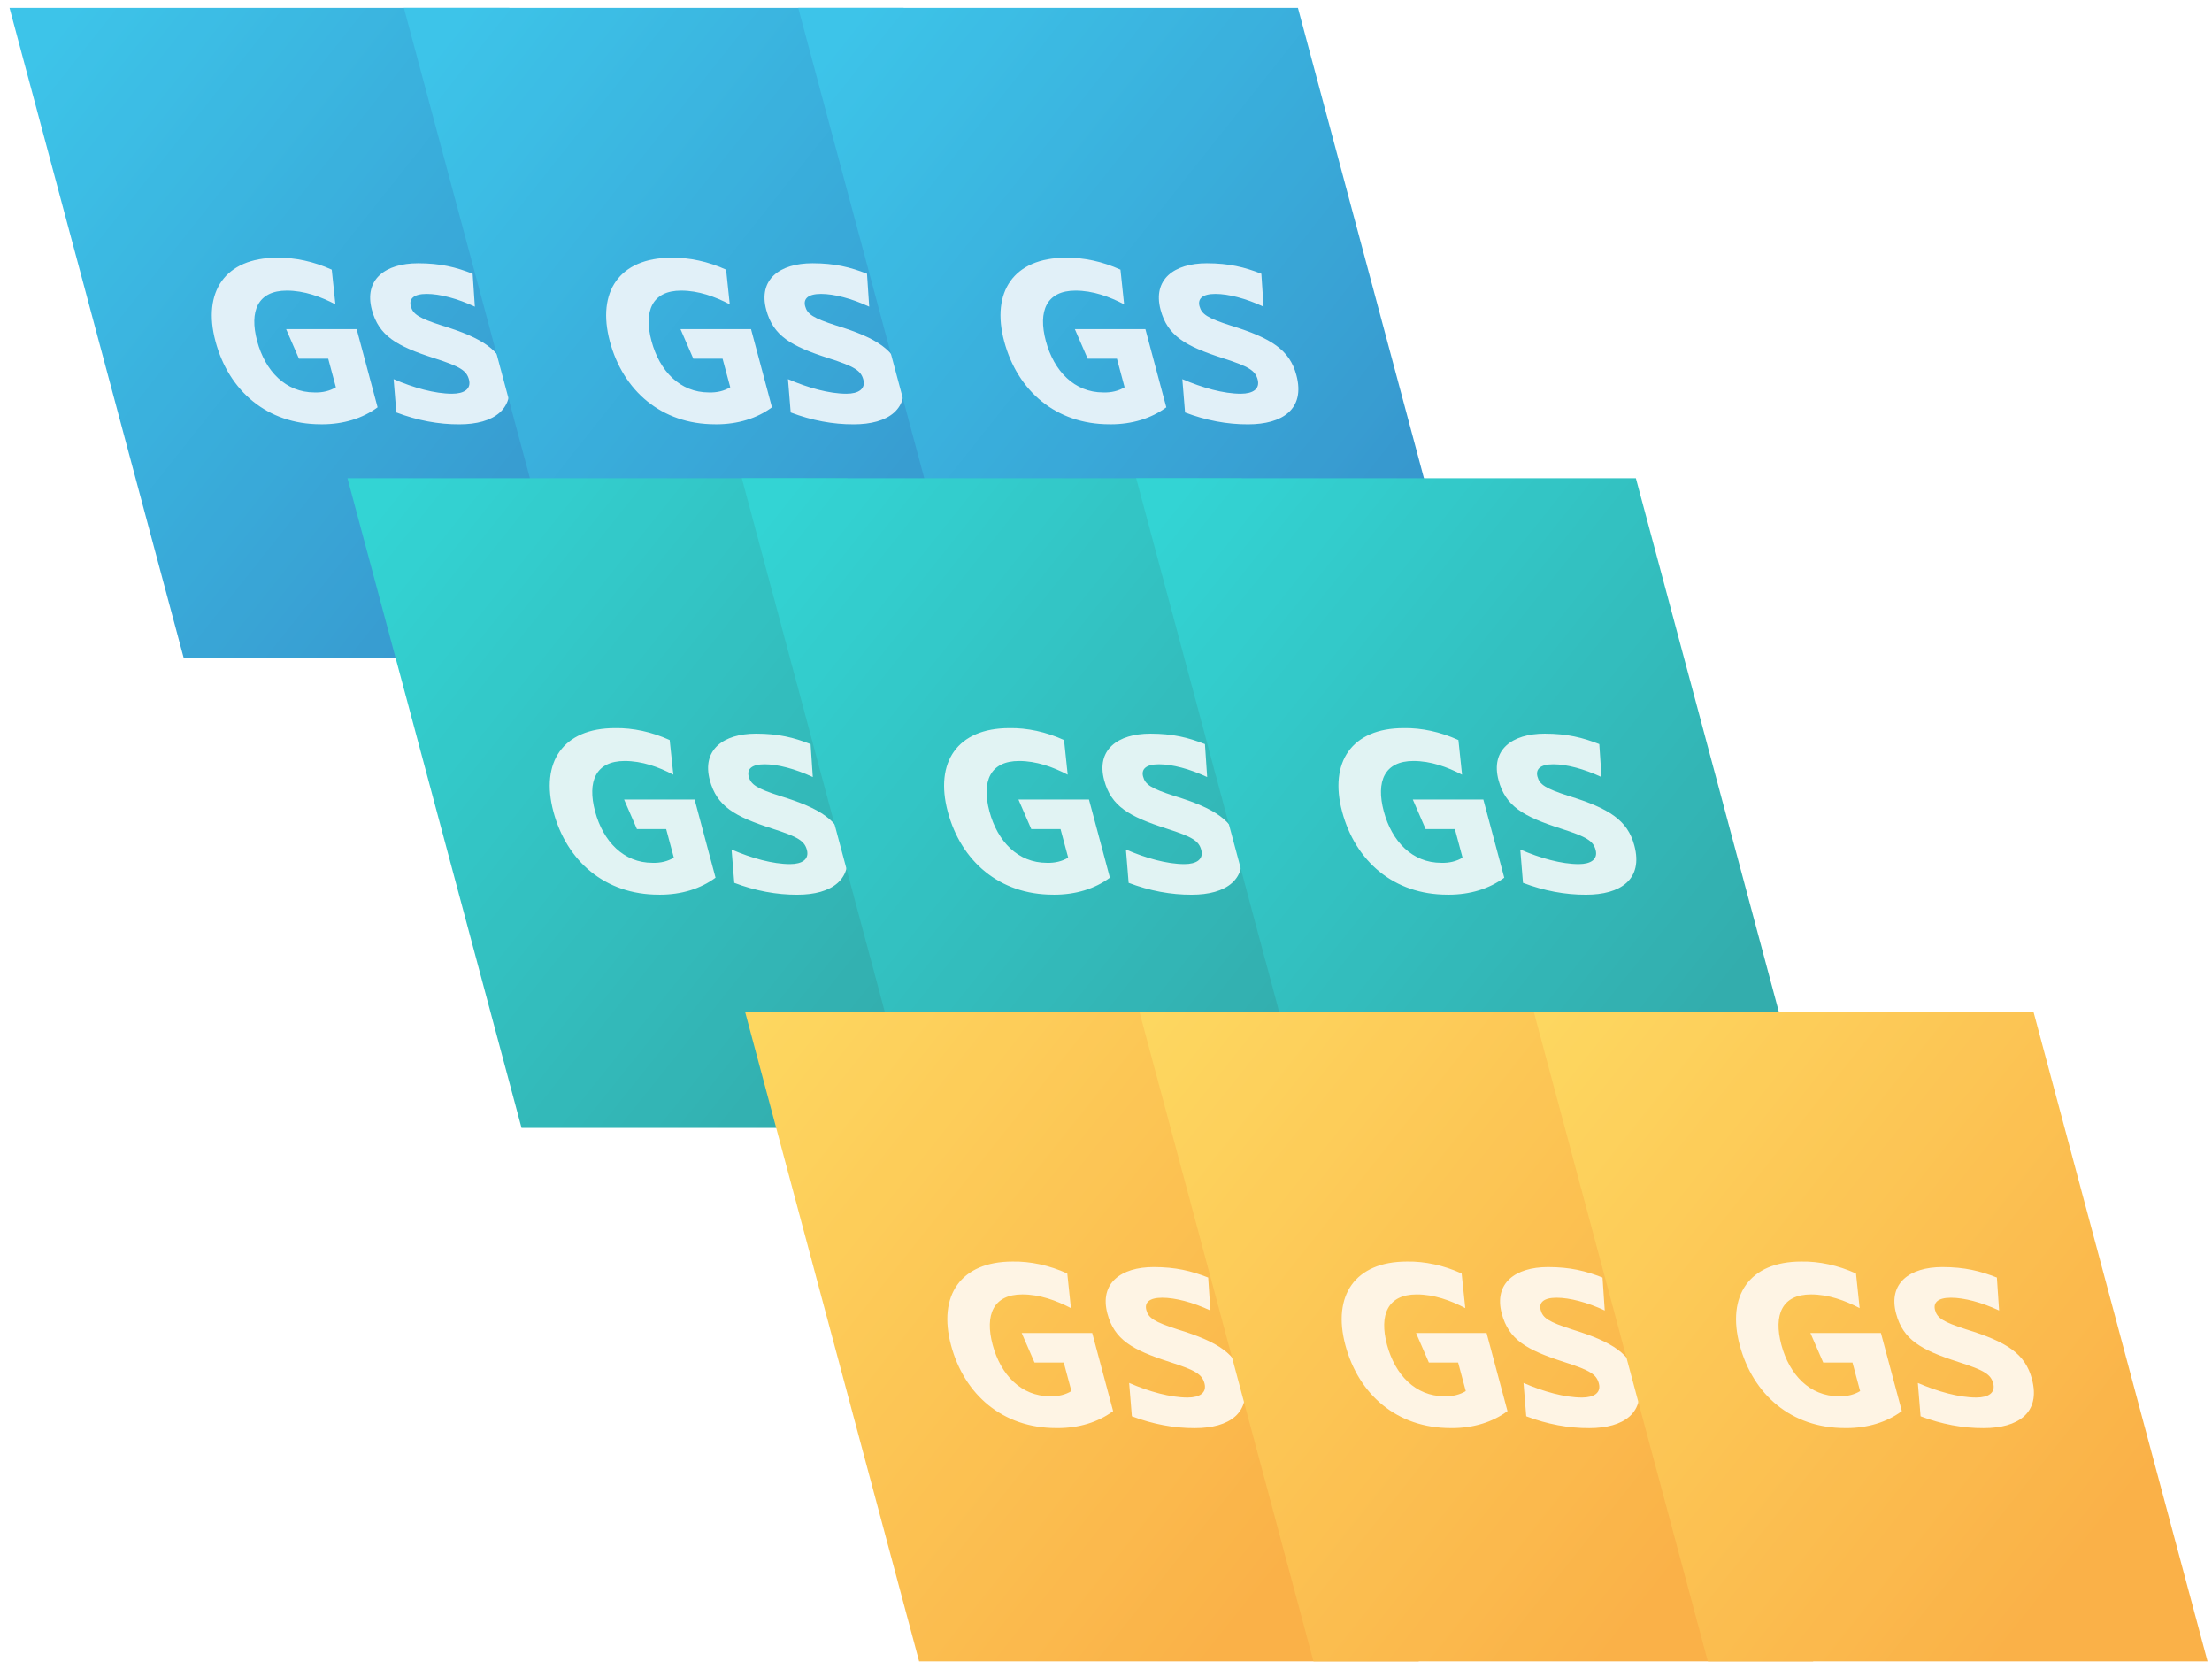
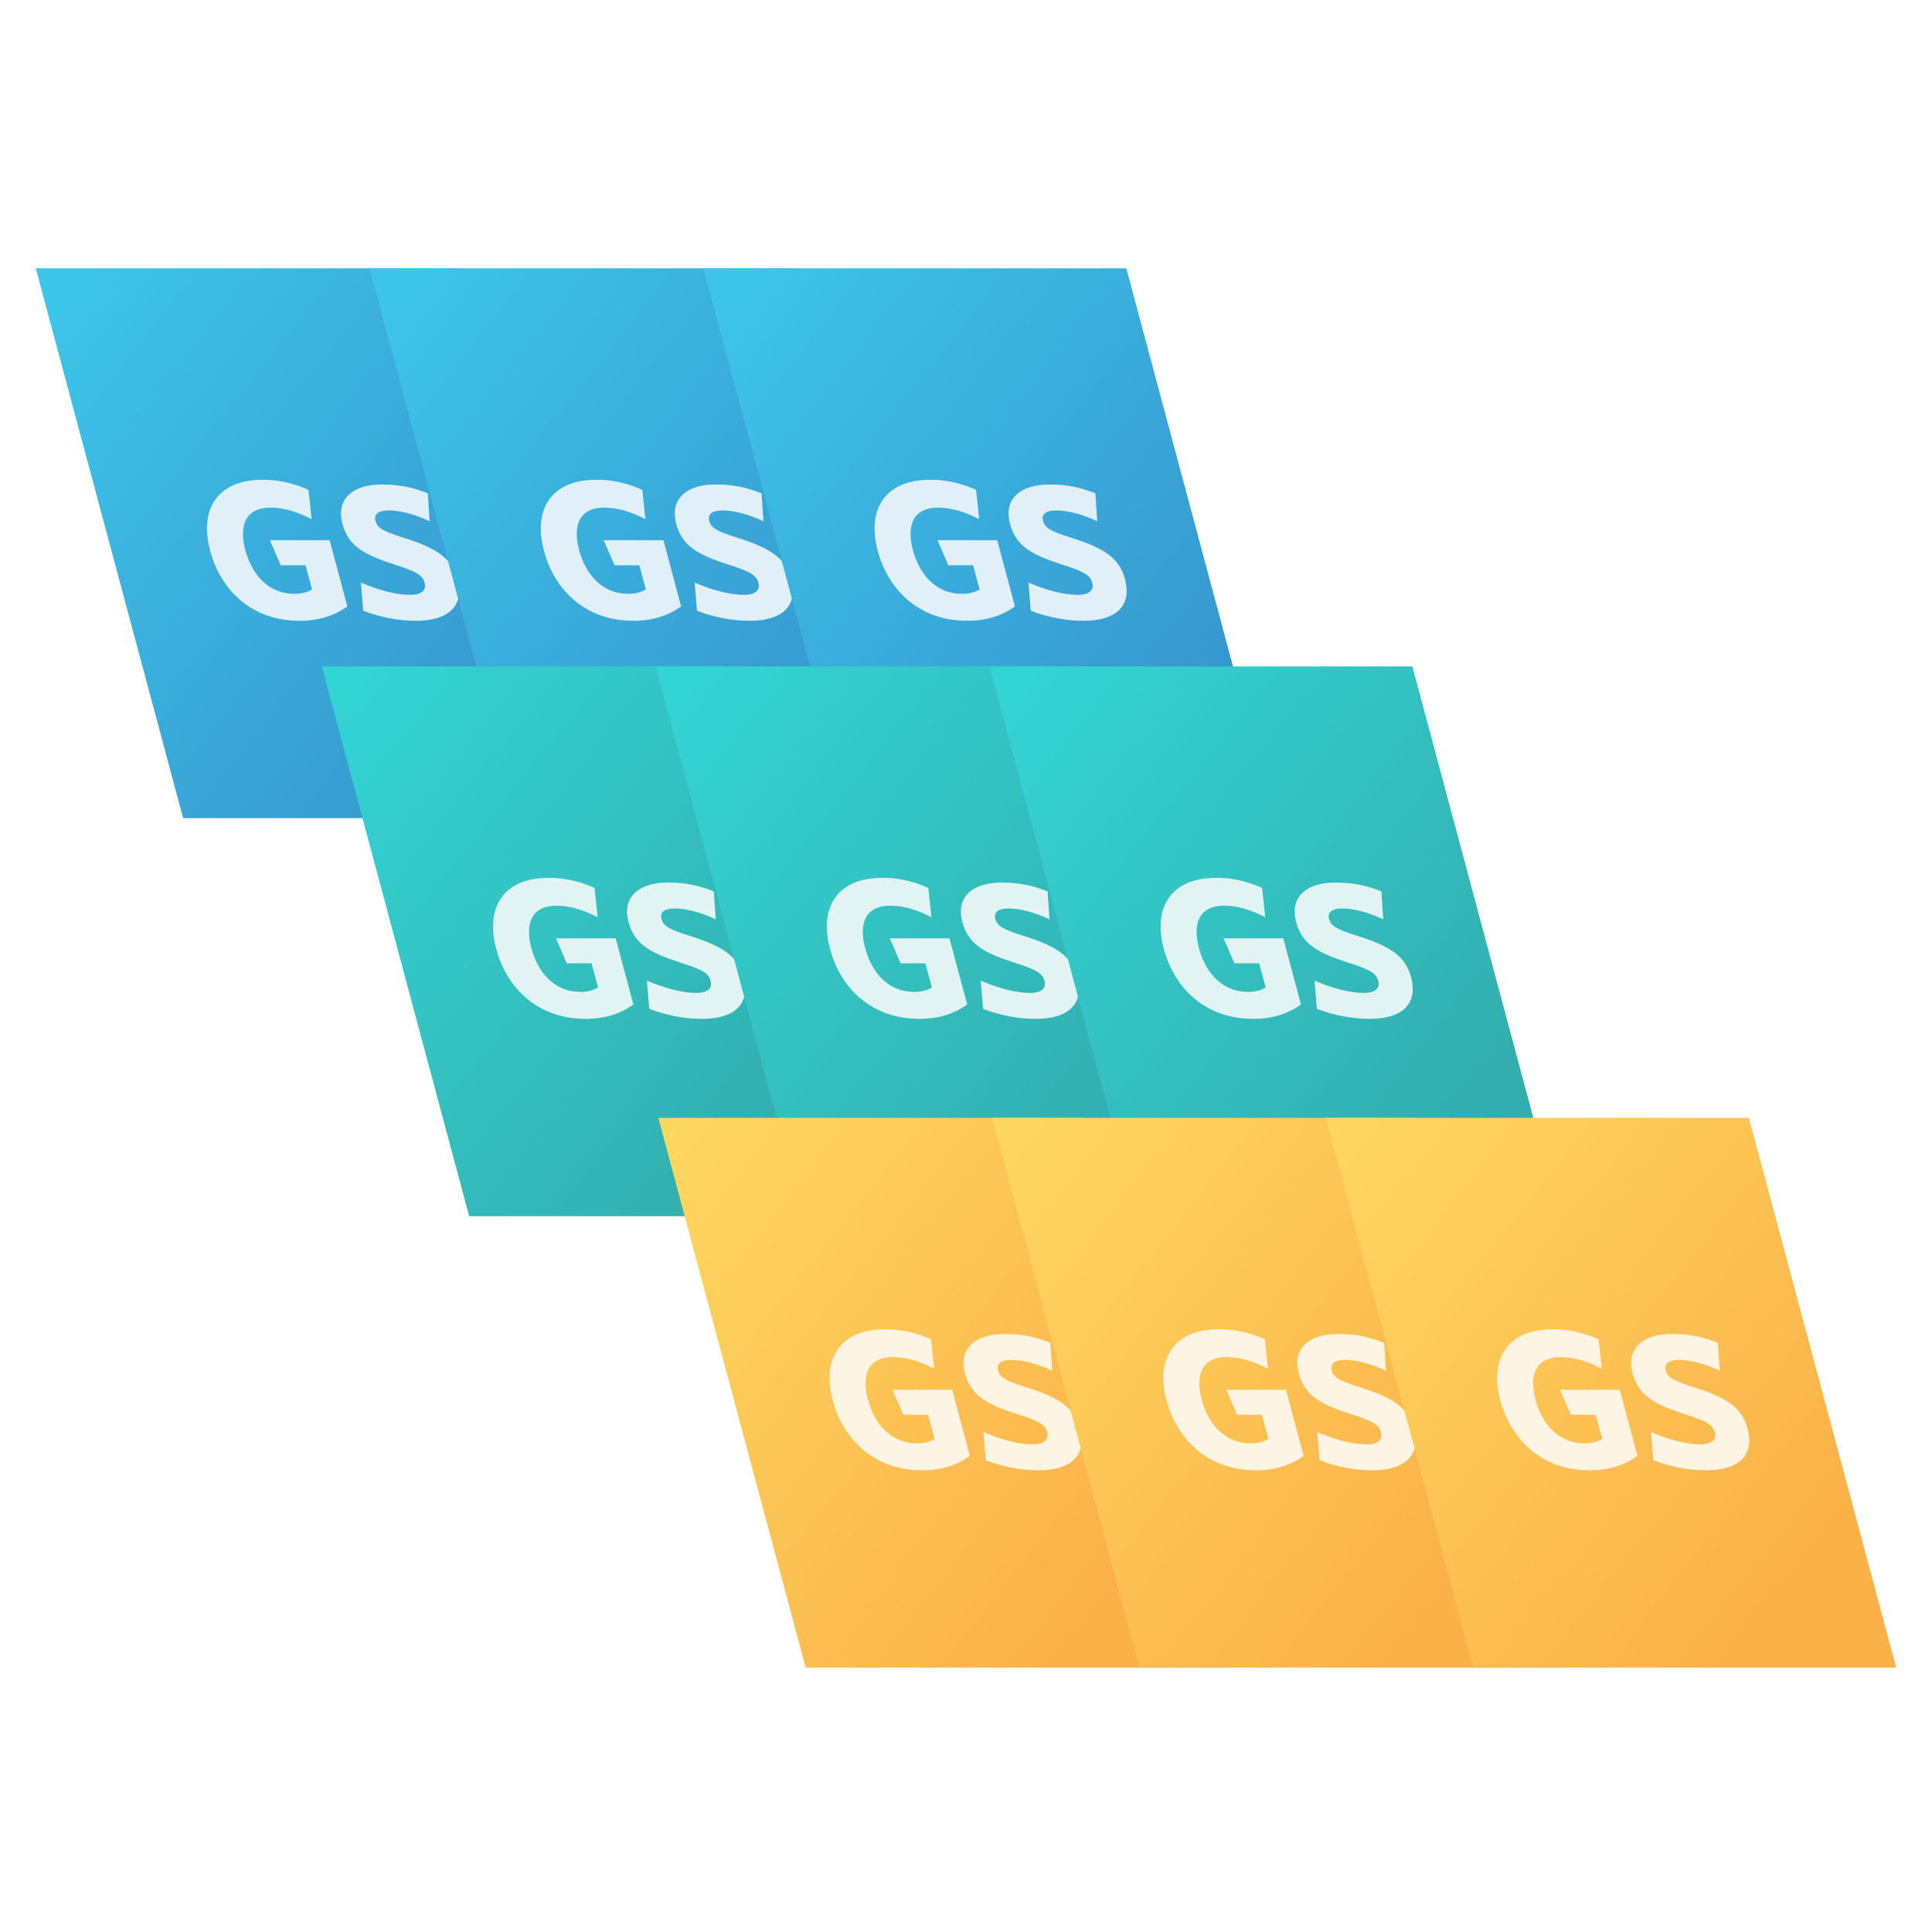
- <svg xmlns="http://www.w3.org/2000/svg" width="95px" height="72px" viewBox="0 0 95 72" version="1.1">
+ <svg xmlns="http://www.w3.org/2000/svg" width="108px" height="108px" viewBox="0 0 108 108" version="1.1">
  <defs>
    <linearGradient x1="7.272%" y1="3.529%" x2="92.51%" y2="68.932%" id="linearGradient-1">
      <stop stop-color="#0CB5E3" offset="0%" />
      <stop stop-color="#057EC2" offset="100%" />
    </linearGradient>
    <linearGradient x1="5.666%" y1="3.529%" x2="93.015%" y2="71.035%" id="linearGradient-2">
      <stop stop-color="#00C9C9" offset="0%" />
      <stop stop-color="#009999" offset="100%" />
    </linearGradient>
    <linearGradient x1="0%" y1="3.529%" x2="89.77%" y2="72.585%" id="linearGradient-3">
      <stop stop-color="#FDCD38" offset="0%" />
      <stop stop-color="#F99E1A" offset="100%" />
    </linearGradient>
  </defs>
-   <g id="element" stroke="none" stroke-width="1" fill="none" fill-rule="evenodd" opacity="0.8">
-     <g id="Artboard" transform="translate(-457, -473)">
-       <g id="illust_reproduct_package" transform="translate(457.4087, 473.3375)">
-         <g id="illust/package/blue" transform="translate(0, -0)">
-           <rect id="Rectangle" fill="#DAECF6" x="6.83" y="8.538" width="16.222" height="11.953" />
-           <path d="M0,0 L7.476,27.897 L28.937,27.897 L21.461,0 L0,0 Z M13.364,17.881 C11.065,17.881 9.414,16.444 8.846,14.321 L8.846,14.321 C8.277,12.199 9.252,10.73 11.49,10.73 L11.49,10.73 C12.257,10.716 13.067,10.891 13.839,11.241 L13.839,11.241 L13.996,12.729 C13.362,12.399 12.653,12.141 11.908,12.141 L11.908,12.141 C10.664,12.141 10.29,13.018 10.635,14.307 L10.635,14.307 C10.981,15.594 11.856,16.514 13.101,16.514 L13.101,16.514 C13.444,16.525 13.76,16.449 14.017,16.292 L14.017,16.292 L13.688,15.066 L12.432,15.066 L11.881,13.797 L14.91,13.797 L15.808,17.152 C15.166,17.629 14.338,17.882 13.421,17.882 L13.421,17.882 C13.402,17.882 13.384,17.882 13.364,17.881 L13.364,17.881 Z M19.732,15.961 C19.629,15.579 19.368,15.403 18.235,15.042 L18.235,15.042 C16.621,14.523 15.861,14.082 15.562,12.965 L15.562,12.965 C15.214,11.663 16.137,10.967 17.547,10.967 L17.547,10.967 C18.511,10.967 19.176,11.136 19.89,11.416 L19.89,11.416 L19.985,12.831 C19.229,12.479 18.481,12.283 17.915,12.283 L17.915,12.283 C17.35,12.283 17.15,12.497 17.234,12.811 L17.234,12.811 C17.325,13.154 17.574,13.321 18.58,13.644 L18.58,13.644 C20.327,14.181 21.106,14.691 21.394,15.768 L21.394,15.768 C21.787,17.237 20.788,17.883 19.324,17.883 L19.324,17.883 C18.436,17.889 17.512,17.716 16.613,17.374 L16.613,17.374 L16.496,15.943 C17.354,16.315 18.267,16.569 19.007,16.569 L19.007,16.569 C19.53,16.569 19.838,16.362 19.732,15.961 L19.732,15.961 Z" id="Clip-2" fill="url(#linearGradient-1)" />
+   <g id="element" stroke="none" stroke-width="1" fill="none" fill-rule="evenodd">
+     <g id="Artboard" transform="translate(-522, -452)">
+       <g id="illust_reproduct_package" transform="translate(522, 452)">
+         <g opacity="0.8" transform="translate(2, 15)" id="Group">
+           <g transform="translate(0, -0)" id="illust/package/blue">
+             <rect id="Rectangle" fill="#DAECF6" x="7.525" y="9.406" width="17.871" height="13.168" />
+             <path d="M0,0 L8.237,30.734 L31.88,30.734 L23.644,0 L0,0 Z M14.723,19.7 C12.19,19.7 10.372,18.117 9.746,15.778 L9.746,15.778 C9.119,13.44 10.193,11.821 12.659,11.821 L12.659,11.821 C13.503,11.805 14.396,11.999 15.246,12.384 L15.246,12.384 L15.419,14.023 C14.721,13.66 13.94,13.376 13.119,13.376 L13.119,13.376 C11.748,13.376 11.336,14.342 11.717,15.762 L11.717,15.762 C12.098,17.18 13.062,18.194 14.433,18.194 L14.433,18.194 C14.812,18.205 15.16,18.122 15.443,17.949 L15.443,17.949 L15.08,16.598 L13.696,16.598 L13.089,15.2 L16.427,15.2 L17.416,18.897 C16.709,19.421 15.796,19.701 14.786,19.701 L14.786,19.701 C14.765,19.701 14.745,19.701 14.723,19.7 L14.723,19.7 Z M21.739,17.584 C21.625,17.164 21.338,16.969 20.089,16.571 L20.089,16.571 C18.312,16 17.474,15.514 17.144,14.284 L17.144,14.284 C16.761,12.849 17.778,12.083 19.332,12.083 L19.332,12.083 C20.394,12.083 21.126,12.268 21.913,12.577 L21.913,12.577 L22.017,14.136 C21.185,13.748 20.361,13.532 19.737,13.532 L19.737,13.532 C19.115,13.532 18.895,13.768 18.987,14.114 L18.987,14.114 C19.088,14.492 19.361,14.676 20.469,15.032 L20.469,15.032 C22.395,15.623 23.252,16.185 23.569,17.372 L23.569,17.372 C24.003,18.991 22.903,19.702 21.289,19.702 L21.289,19.702 C20.311,19.708 19.293,19.517 18.302,19.141 L18.302,19.141 L18.173,17.565 C19.119,17.974 20.125,18.254 20.94,18.254 L20.94,18.254 C21.516,18.254 21.856,18.027 21.739,17.584 L21.739,17.584 Z" id="Clip-2" fill="url(#linearGradient-1)" />
+           </g>
+           <g transform="translate(18.65916, -0)" id="illust/package/blue">
+             <rect id="Rectangle" fill="#DAECF6" x="7.525" y="9.406" width="17.871" height="13.168" />
+             <path d="M0,0 L8.237,30.734 L31.88,30.734 L23.644,0 L0,0 Z M14.723,19.7 C12.19,19.7 10.372,18.117 9.746,15.778 L9.746,15.778 C9.119,13.44 10.193,11.821 12.659,11.821 L12.659,11.821 C13.503,11.805 14.396,11.999 15.246,12.384 L15.246,12.384 L15.419,14.023 C14.721,13.66 13.94,13.376 13.119,13.376 L13.119,13.376 C11.748,13.376 11.336,14.342 11.717,15.762 L11.717,15.762 C12.098,17.18 13.062,18.194 14.433,18.194 L14.433,18.194 C14.812,18.205 15.16,18.122 15.443,17.949 L15.443,17.949 L15.08,16.598 L13.696,16.598 L13.089,15.2 L16.427,15.2 L17.416,18.897 C16.709,19.421 15.796,19.701 14.786,19.701 L14.786,19.701 C14.765,19.701 14.745,19.701 14.723,19.7 L14.723,19.7 Z M21.739,17.584 C21.625,17.164 21.338,16.969 20.089,16.571 L20.089,16.571 C18.312,16 17.474,15.514 17.144,14.284 L17.144,14.284 C16.761,12.849 17.778,12.083 19.332,12.083 L19.332,12.083 C20.394,12.083 21.126,12.268 21.913,12.577 L21.913,12.577 L22.017,14.136 C21.185,13.748 20.361,13.532 19.737,13.532 L19.737,13.532 C19.115,13.532 18.895,13.768 18.987,14.114 L18.987,14.114 C19.088,14.492 19.361,14.676 20.469,15.032 L20.469,15.032 C22.395,15.623 23.252,16.185 23.569,17.372 L23.569,17.372 C24.003,18.991 22.903,19.702 21.289,19.702 L21.289,19.702 C20.311,19.708 19.293,19.517 18.302,19.141 L18.302,19.141 L18.173,17.565 C19.119,17.974 20.125,18.254 20.94,18.254 L20.94,18.254 C21.516,18.254 21.856,18.027 21.739,17.584 L21.739,17.584 Z" id="Clip-2" fill="url(#linearGradient-1)" />
+           </g>
+           <g transform="translate(37.31833, -0)" id="illust/package/blue">
+             <rect id="Rectangle" fill="#DAECF6" x="7.525" y="9.406" width="17.871" height="13.168" />
+             <path d="M0,0 L8.237,30.734 L31.88,30.734 L23.644,0 L0,0 Z M14.723,19.7 C12.19,19.7 10.372,18.117 9.746,15.778 L9.746,15.778 C9.119,13.44 10.193,11.821 12.659,11.821 L12.659,11.821 C13.503,11.805 14.396,11.999 15.246,12.384 L15.246,12.384 L15.419,14.023 C14.721,13.66 13.94,13.376 13.119,13.376 L13.119,13.376 C11.748,13.376 11.336,14.342 11.717,15.762 L11.717,15.762 C12.098,17.18 13.062,18.194 14.433,18.194 L14.433,18.194 C14.812,18.205 15.16,18.122 15.443,17.949 L15.443,17.949 L15.08,16.598 L13.696,16.598 L13.089,15.2 L16.427,15.2 L17.416,18.897 C16.709,19.421 15.796,19.701 14.786,19.701 L14.786,19.701 C14.765,19.701 14.745,19.701 14.723,19.7 L14.723,19.7 Z M21.739,17.584 C21.625,17.164 21.338,16.969 20.089,16.571 L20.089,16.571 C18.312,16 17.474,15.514 17.144,14.284 L17.144,14.284 C16.761,12.849 17.778,12.083 19.332,12.083 L19.332,12.083 C20.394,12.083 21.126,12.268 21.913,12.577 L21.913,12.577 L22.017,14.136 C21.185,13.748 20.361,13.532 19.737,13.532 L19.737,13.532 C19.115,13.532 18.895,13.768 18.987,14.114 L18.987,14.114 C19.088,14.492 19.361,14.676 20.469,15.032 L20.469,15.032 C22.395,15.623 23.252,16.185 23.569,17.372 L23.569,17.372 C24.003,18.991 22.903,19.702 21.289,19.702 L21.289,19.702 C20.311,19.708 19.293,19.517 18.302,19.141 L18.302,19.141 L18.173,17.565 C19.119,17.974 20.125,18.254 20.94,18.254 L20.94,18.254 C21.516,18.254 21.856,18.027 21.739,17.584 L21.739,17.584 Z" id="Clip-2" fill="url(#linearGradient-1)" />
+           </g>
+           <g transform="translate(15.99013, 22.25209)" id="illust/package/blue-copy-3">
+             <rect id="Rectangle" fill="#D9F0F0" x="7.525" y="9.406" width="17.871" height="13.168" />
+             <path d="M0,0 L8.237,30.734 L31.88,30.734 L23.644,0 L0,0 Z M14.723,19.7 C12.19,19.7 10.372,18.117 9.746,15.778 L9.746,15.778 C9.119,13.44 10.193,11.821 12.659,11.821 L12.659,11.821 C13.503,11.805 14.396,11.999 15.246,12.384 L15.246,12.384 L15.419,14.023 C14.721,13.66 13.94,13.376 13.119,13.376 L13.119,13.376 C11.748,13.376 11.336,14.342 11.717,15.762 L11.717,15.762 C12.098,17.18 13.062,18.194 14.433,18.194 L14.433,18.194 C14.812,18.205 15.16,18.122 15.443,17.949 L15.443,17.949 L15.08,16.598 L13.696,16.598 L13.089,15.2 L16.427,15.2 L17.416,18.897 C16.709,19.421 15.796,19.701 14.786,19.701 L14.786,19.701 C14.765,19.701 14.745,19.701 14.723,19.7 L14.723,19.7 Z M21.739,17.584 C21.625,17.164 21.338,16.969 20.089,16.571 L20.089,16.571 C18.312,16 17.474,15.514 17.144,14.284 L17.144,14.284 C16.761,12.849 17.778,12.083 19.332,12.083 L19.332,12.083 C20.394,12.083 21.126,12.268 21.913,12.577 L21.913,12.577 L22.017,14.136 C21.185,13.748 20.361,13.532 19.737,13.532 L19.737,13.532 C19.115,13.532 18.895,13.768 18.987,14.114 L18.987,14.114 C19.088,14.492 19.361,14.676 20.469,15.032 L20.469,15.032 C22.395,15.623 23.252,16.185 23.569,17.372 L23.569,17.372 C24.003,18.991 22.903,19.702 21.289,19.702 L21.289,19.702 C20.311,19.708 19.293,19.517 18.302,19.141 L18.302,19.141 L18.173,17.565 C19.119,17.974 20.125,18.254 20.94,18.254 L20.94,18.254 C21.516,18.254 21.856,18.027 21.739,17.584 L21.739,17.584 Z" id="Clip-2-Copy" fill="url(#linearGradient-2)" />
+           </g>
+           <g transform="translate(34.6493, 22.25209)" id="illust/package/blue-copy-3">
+             <rect id="Rectangle" fill="#D9F0F0" x="7.525" y="9.406" width="17.871" height="13.168" />
+             <path d="M0,0 L8.237,30.734 L31.88,30.734 L23.644,0 L0,0 Z M14.723,19.7 C12.19,19.7 10.372,18.117 9.746,15.778 L9.746,15.778 C9.119,13.44 10.193,11.821 12.659,11.821 L12.659,11.821 C13.503,11.805 14.396,11.999 15.246,12.384 L15.246,12.384 L15.419,14.023 C14.721,13.66 13.94,13.376 13.119,13.376 L13.119,13.376 C11.748,13.376 11.336,14.342 11.717,15.762 L11.717,15.762 C12.098,17.18 13.062,18.194 14.433,18.194 L14.433,18.194 C14.812,18.205 15.16,18.122 15.443,17.949 L15.443,17.949 L15.08,16.598 L13.696,16.598 L13.089,15.2 L16.427,15.2 L17.416,18.897 C16.709,19.421 15.796,19.701 14.786,19.701 L14.786,19.701 C14.765,19.701 14.745,19.701 14.723,19.7 L14.723,19.7 Z M21.739,17.584 C21.625,17.164 21.338,16.969 20.089,16.571 L20.089,16.571 C18.312,16 17.474,15.514 17.144,14.284 L17.144,14.284 C16.761,12.849 17.778,12.083 19.332,12.083 L19.332,12.083 C20.394,12.083 21.126,12.268 21.913,12.577 L21.913,12.577 L22.017,14.136 C21.185,13.748 20.361,13.532 19.737,13.532 L19.737,13.532 C19.115,13.532 18.895,13.768 18.987,14.114 L18.987,14.114 C19.088,14.492 19.361,14.676 20.469,15.032 L20.469,15.032 C22.395,15.623 23.252,16.185 23.569,17.372 L23.569,17.372 C24.003,18.991 22.903,19.702 21.289,19.702 L21.289,19.702 C20.311,19.708 19.293,19.517 18.302,19.141 L18.302,19.141 L18.173,17.565 C19.119,17.974 20.125,18.254 20.94,18.254 L20.94,18.254 C21.516,18.254 21.856,18.027 21.739,17.584 L21.739,17.584 Z" id="Clip-2-Copy" fill="url(#linearGradient-2)" />
+           </g>
+           <g transform="translate(53.30846, 22.25209)" id="illust/package/blue-copy-3">
+             <rect id="Rectangle" fill="#D9F0F0" x="7.525" y="9.406" width="17.871" height="13.168" />
+             <path d="M0,0 L8.237,30.734 L31.88,30.734 L23.644,0 L0,0 Z M14.723,19.7 C12.19,19.7 10.372,18.117 9.746,15.778 L9.746,15.778 C9.119,13.44 10.193,11.821 12.659,11.821 L12.659,11.821 C13.503,11.805 14.396,11.999 15.246,12.384 L15.246,12.384 L15.419,14.023 C14.721,13.66 13.94,13.376 13.119,13.376 L13.119,13.376 C11.748,13.376 11.336,14.342 11.717,15.762 L11.717,15.762 C12.098,17.18 13.062,18.194 14.433,18.194 L14.433,18.194 C14.812,18.205 15.16,18.122 15.443,17.949 L15.443,17.949 L15.08,16.598 L13.696,16.598 L13.089,15.2 L16.427,15.2 L17.416,18.897 C16.709,19.421 15.796,19.701 14.786,19.701 L14.786,19.701 C14.765,19.701 14.745,19.701 14.723,19.7 L14.723,19.7 Z M21.739,17.584 C21.625,17.164 21.338,16.969 20.089,16.571 L20.089,16.571 C18.312,16 17.474,15.514 17.144,14.284 L17.144,14.284 C16.761,12.849 17.778,12.083 19.332,12.083 L19.332,12.083 C20.394,12.083 21.126,12.268 21.913,12.577 L21.913,12.577 L22.017,14.136 C21.185,13.748 20.361,13.532 19.737,13.532 L19.737,13.532 C19.115,13.532 18.895,13.768 18.987,14.114 L18.987,14.114 C19.088,14.492 19.361,14.676 20.469,15.032 L20.469,15.032 C22.395,15.623 23.252,16.185 23.569,17.372 L23.569,17.372 C24.003,18.991 22.903,19.702 21.289,19.702 L21.289,19.702 C20.311,19.708 19.293,19.517 18.302,19.141 L18.302,19.141 L18.173,17.565 C19.119,17.974 20.125,18.254 20.94,18.254 L20.94,18.254 C21.516,18.254 21.856,18.027 21.739,17.584 L21.739,17.584 Z" id="Clip-2-Copy" fill="url(#linearGradient-2)" />
+           </g>
+           <g transform="translate(34.80205, 47.48707)" id="illust/package/blue-copy-6">
+             <rect id="Rectangle" fill="#FEF1DD" x="7.525" y="9.406" width="17.871" height="13.168" />
+             <path d="M0,0 L8.237,30.734 L31.88,30.734 L23.644,0 L0,0 Z M14.723,19.7 C12.19,19.7 10.372,18.117 9.746,15.778 L9.746,15.778 C9.119,13.44 10.193,11.821 12.659,11.821 L12.659,11.821 C13.503,11.805 14.396,11.999 15.246,12.384 L15.246,12.384 L15.419,14.023 C14.721,13.66 13.94,13.376 13.119,13.376 L13.119,13.376 C11.748,13.376 11.336,14.342 11.717,15.762 L11.717,15.762 C12.098,17.18 13.062,18.194 14.433,18.194 L14.433,18.194 C14.812,18.205 15.16,18.122 15.443,17.949 L15.443,17.949 L15.08,16.598 L13.696,16.598 L13.089,15.2 L16.427,15.2 L17.416,18.897 C16.709,19.421 15.796,19.701 14.786,19.701 L14.786,19.701 C14.765,19.701 14.745,19.701 14.723,19.7 L14.723,19.7 Z M21.739,17.584 C21.625,17.164 21.338,16.969 20.089,16.571 L20.089,16.571 C18.312,16 17.474,15.514 17.144,14.284 L17.144,14.284 C16.761,12.849 17.778,12.083 19.332,12.083 L19.332,12.083 C20.394,12.083 21.126,12.268 21.913,12.577 L21.913,12.577 L22.017,14.136 C21.185,13.748 20.361,13.532 19.737,13.532 L19.737,13.532 C19.115,13.532 18.895,13.768 18.987,14.114 L18.987,14.114 C19.088,14.492 19.361,14.676 20.469,15.032 L20.469,15.032 C22.395,15.623 23.252,16.185 23.569,17.372 L23.569,17.372 C24.003,18.991 22.903,19.702 21.289,19.702 L21.289,19.702 C20.311,19.708 19.293,19.517 18.302,19.141 L18.302,19.141 L18.173,17.565 C19.119,17.974 20.125,18.254 20.94,18.254 L20.94,18.254 C21.516,18.254 21.856,18.027 21.739,17.584 L21.739,17.584 Z" id="Clip-2-Copy-2" fill="url(#linearGradient-3)" />
+           </g>
+           <g transform="translate(53.46122, 47.48707)" id="illust/package/blue-copy-6">
+             <rect id="Rectangle" fill="#FEF1DD" x="7.525" y="9.406" width="17.871" height="13.168" />
+             <path d="M0,0 L8.237,30.734 L31.88,30.734 L23.644,0 L0,0 Z M14.723,19.7 C12.19,19.7 10.372,18.117 9.746,15.778 L9.746,15.778 C9.119,13.44 10.193,11.821 12.659,11.821 L12.659,11.821 C13.503,11.805 14.396,11.999 15.246,12.384 L15.246,12.384 L15.419,14.023 C14.721,13.66 13.94,13.376 13.119,13.376 L13.119,13.376 C11.748,13.376 11.336,14.342 11.717,15.762 L11.717,15.762 C12.098,17.18 13.062,18.194 14.433,18.194 L14.433,18.194 C14.812,18.205 15.16,18.122 15.443,17.949 L15.443,17.949 L15.08,16.598 L13.696,16.598 L13.089,15.2 L16.427,15.2 L17.416,18.897 C16.709,19.421 15.796,19.701 14.786,19.701 L14.786,19.701 C14.765,19.701 14.745,19.701 14.723,19.7 L14.723,19.7 Z M21.739,17.584 C21.625,17.164 21.338,16.969 20.089,16.571 L20.089,16.571 C18.312,16 17.474,15.514 17.144,14.284 L17.144,14.284 C16.761,12.849 17.778,12.083 19.332,12.083 L19.332,12.083 C20.394,12.083 21.126,12.268 21.913,12.577 L21.913,12.577 L22.017,14.136 C21.185,13.748 20.361,13.532 19.737,13.532 L19.737,13.532 C19.115,13.532 18.895,13.768 18.987,14.114 L18.987,14.114 C19.088,14.492 19.361,14.676 20.469,15.032 L20.469,15.032 C22.395,15.623 23.252,16.185 23.569,17.372 L23.569,17.372 C24.003,18.991 22.903,19.702 21.289,19.702 L21.289,19.702 C20.311,19.708 19.293,19.517 18.302,19.141 L18.302,19.141 L18.173,17.565 C19.119,17.974 20.125,18.254 20.94,18.254 L20.94,18.254 C21.516,18.254 21.856,18.027 21.739,17.584 L21.739,17.584 Z" id="Clip-2-Copy-2" fill="url(#linearGradient-3)" />
+           </g>
+           <g transform="translate(72.12038, 47.48707)" id="illust/package/blue-copy-6">
+             <rect id="Rectangle" fill="#FEF1DD" x="7.525" y="9.406" width="17.871" height="13.168" />
+             <path d="M0,0 L8.237,30.734 L31.88,30.734 L23.644,0 L0,0 Z M14.723,19.7 C12.19,19.7 10.372,18.117 9.746,15.778 L9.746,15.778 C9.119,13.44 10.193,11.821 12.659,11.821 L12.659,11.821 C13.503,11.805 14.396,11.999 15.246,12.384 L15.246,12.384 L15.419,14.023 C14.721,13.66 13.94,13.376 13.119,13.376 L13.119,13.376 C11.748,13.376 11.336,14.342 11.717,15.762 L11.717,15.762 C12.098,17.18 13.062,18.194 14.433,18.194 L14.433,18.194 C14.812,18.205 15.16,18.122 15.443,17.949 L15.443,17.949 L15.08,16.598 L13.696,16.598 L13.089,15.2 L16.427,15.2 L17.416,18.897 C16.709,19.421 15.796,19.701 14.786,19.701 L14.786,19.701 C14.765,19.701 14.745,19.701 14.723,19.7 L14.723,19.7 Z M21.739,17.584 C21.625,17.164 21.338,16.969 20.089,16.571 L20.089,16.571 C18.312,16 17.474,15.514 17.144,14.284 L17.144,14.284 C16.761,12.849 17.778,12.083 19.332,12.083 L19.332,12.083 C20.394,12.083 21.126,12.268 21.913,12.577 L21.913,12.577 L22.017,14.136 C21.185,13.748 20.361,13.532 19.737,13.532 L19.737,13.532 C19.115,13.532 18.895,13.768 18.987,14.114 L18.987,14.114 C19.088,14.492 19.361,14.676 20.469,15.032 L20.469,15.032 C22.395,15.623 23.252,16.185 23.569,17.372 L23.569,17.372 C24.003,18.991 22.903,19.702 21.289,19.702 L21.289,19.702 C20.311,19.708 19.293,19.517 18.302,19.141 L18.302,19.141 L18.173,17.565 C19.119,17.974 20.125,18.254 20.94,18.254 L20.94,18.254 C21.516,18.254 21.856,18.027 21.739,17.584 L21.739,17.584 Z" id="Clip-2-Copy-2" fill="url(#linearGradient-3)" />
+           </g>
        </g>
-         <g id="illust/package/blue" transform="translate(16.93662, -0)">
-           <rect id="Rectangle" fill="#DAECF6" x="6.83" y="8.538" width="16.222" height="11.953" />
-           <path d="M0,0 L7.476,27.897 L28.937,27.897 L21.461,0 L0,0 Z M13.364,17.881 C11.065,17.881 9.414,16.444 8.846,14.321 L8.846,14.321 C8.277,12.199 9.252,10.73 11.49,10.73 L11.49,10.73 C12.257,10.716 13.067,10.891 13.839,11.241 L13.839,11.241 L13.996,12.729 C13.362,12.399 12.653,12.141 11.908,12.141 L11.908,12.141 C10.664,12.141 10.29,13.018 10.635,14.307 L10.635,14.307 C10.981,15.594 11.856,16.514 13.101,16.514 L13.101,16.514 C13.444,16.525 13.76,16.449 14.017,16.292 L14.017,16.292 L13.688,15.066 L12.432,15.066 L11.881,13.797 L14.91,13.797 L15.808,17.152 C15.166,17.629 14.338,17.882 13.421,17.882 L13.421,17.882 C13.402,17.882 13.384,17.882 13.364,17.881 L13.364,17.881 Z M19.732,15.961 C19.629,15.579 19.368,15.403 18.235,15.042 L18.235,15.042 C16.621,14.523 15.861,14.082 15.562,12.965 L15.562,12.965 C15.214,11.663 16.137,10.967 17.547,10.967 L17.547,10.967 C18.511,10.967 19.176,11.136 19.89,11.416 L19.89,11.416 L19.985,12.831 C19.229,12.479 18.481,12.283 17.915,12.283 L17.915,12.283 C17.35,12.283 17.15,12.497 17.234,12.811 L17.234,12.811 C17.325,13.154 17.574,13.321 18.58,13.644 L18.58,13.644 C20.327,14.181 21.106,14.691 21.394,15.768 L21.394,15.768 C21.787,17.237 20.788,17.883 19.324,17.883 L19.324,17.883 C18.436,17.889 17.512,17.716 16.613,17.374 L16.613,17.374 L16.496,15.943 C17.354,16.315 18.267,16.569 19.007,16.569 L19.007,16.569 C19.53,16.569 19.838,16.362 19.732,15.961 L19.732,15.961 Z" id="Clip-2" fill="url(#linearGradient-1)" />
-         </g>
-         <g id="illust/package/blue" transform="translate(33.87325, -0)">
-           <rect id="Rectangle" fill="#DAECF6" x="6.83" y="8.538" width="16.222" height="11.953" />
-           <path d="M0,0 L7.476,27.897 L28.937,27.897 L21.461,0 L0,0 Z M13.364,17.881 C11.065,17.881 9.414,16.444 8.846,14.321 L8.846,14.321 C8.277,12.199 9.252,10.73 11.49,10.73 L11.49,10.73 C12.257,10.716 13.067,10.891 13.839,11.241 L13.839,11.241 L13.996,12.729 C13.362,12.399 12.653,12.141 11.908,12.141 L11.908,12.141 C10.664,12.141 10.29,13.018 10.635,14.307 L10.635,14.307 C10.981,15.594 11.856,16.514 13.101,16.514 L13.101,16.514 C13.444,16.525 13.76,16.449 14.017,16.292 L14.017,16.292 L13.688,15.066 L12.432,15.066 L11.881,13.797 L14.91,13.797 L15.808,17.152 C15.166,17.629 14.338,17.882 13.421,17.882 L13.421,17.882 C13.402,17.882 13.384,17.882 13.364,17.881 L13.364,17.881 Z M19.732,15.961 C19.629,15.579 19.368,15.403 18.235,15.042 L18.235,15.042 C16.621,14.523 15.861,14.082 15.562,12.965 L15.562,12.965 C15.214,11.663 16.137,10.967 17.547,10.967 L17.547,10.967 C18.511,10.967 19.176,11.136 19.89,11.416 L19.89,11.416 L19.985,12.831 C19.229,12.479 18.481,12.283 17.915,12.283 L17.915,12.283 C17.35,12.283 17.15,12.497 17.234,12.811 L17.234,12.811 C17.325,13.154 17.574,13.321 18.58,13.644 L18.58,13.644 C20.327,14.181 21.106,14.691 21.394,15.768 L21.394,15.768 C21.787,17.237 20.788,17.883 19.324,17.883 L19.324,17.883 C18.436,17.889 17.512,17.716 16.613,17.374 L16.613,17.374 L16.496,15.943 C17.354,16.315 18.267,16.569 19.007,16.569 L19.007,16.569 C19.53,16.569 19.838,16.362 19.732,15.961 L19.732,15.961 Z" id="Clip-2" fill="url(#linearGradient-1)" />
-         </g>
-         <g id="illust/package/blue-copy-3" transform="translate(14.51399, 20.19787)">
-           <rect id="Rectangle" fill="#D9F0F0" x="6.83" y="8.538" width="16.222" height="11.953" />
-           <path d="M0,0 L7.476,27.897 L28.937,27.897 L21.461,0 L0,0 Z M13.364,17.881 C11.065,17.881 9.414,16.444 8.846,14.321 L8.846,14.321 C8.277,12.199 9.252,10.73 11.49,10.73 L11.49,10.73 C12.257,10.716 13.067,10.891 13.839,11.241 L13.839,11.241 L13.996,12.729 C13.362,12.399 12.653,12.141 11.908,12.141 L11.908,12.141 C10.664,12.141 10.29,13.018 10.635,14.307 L10.635,14.307 C10.981,15.594 11.856,16.514 13.101,16.514 L13.101,16.514 C13.444,16.525 13.76,16.449 14.017,16.292 L14.017,16.292 L13.688,15.066 L12.432,15.066 L11.881,13.797 L14.91,13.797 L15.808,17.152 C15.166,17.629 14.338,17.882 13.421,17.882 L13.421,17.882 C13.402,17.882 13.384,17.882 13.364,17.881 L13.364,17.881 Z M19.732,15.961 C19.629,15.579 19.368,15.403 18.235,15.042 L18.235,15.042 C16.621,14.523 15.861,14.082 15.562,12.965 L15.562,12.965 C15.214,11.663 16.137,10.967 17.547,10.967 L17.547,10.967 C18.511,10.967 19.176,11.136 19.89,11.416 L19.89,11.416 L19.985,12.831 C19.229,12.479 18.481,12.283 17.915,12.283 L17.915,12.283 C17.35,12.283 17.15,12.497 17.234,12.811 L17.234,12.811 C17.325,13.154 17.574,13.321 18.58,13.644 L18.58,13.644 C20.327,14.181 21.106,14.691 21.394,15.768 L21.394,15.768 C21.787,17.237 20.788,17.883 19.324,17.883 L19.324,17.883 C18.436,17.889 17.512,17.716 16.613,17.374 L16.613,17.374 L16.496,15.943 C17.354,16.315 18.267,16.569 19.007,16.569 L19.007,16.569 C19.53,16.569 19.838,16.362 19.732,15.961 L19.732,15.961 Z" id="Clip-2-Copy" fill="url(#linearGradient-2)" />
-         </g>
-         <g id="illust/package/blue-copy-3" transform="translate(31.45061, 20.19787)">
-           <rect id="Rectangle" fill="#D9F0F0" x="6.83" y="8.538" width="16.222" height="11.953" />
-           <path d="M0,0 L7.476,27.897 L28.937,27.897 L21.461,0 L0,0 Z M13.364,17.881 C11.065,17.881 9.414,16.444 8.846,14.321 L8.846,14.321 C8.277,12.199 9.252,10.73 11.49,10.73 L11.49,10.73 C12.257,10.716 13.067,10.891 13.839,11.241 L13.839,11.241 L13.996,12.729 C13.362,12.399 12.653,12.141 11.908,12.141 L11.908,12.141 C10.664,12.141 10.29,13.018 10.635,14.307 L10.635,14.307 C10.981,15.594 11.856,16.514 13.101,16.514 L13.101,16.514 C13.444,16.525 13.76,16.449 14.017,16.292 L14.017,16.292 L13.688,15.066 L12.432,15.066 L11.881,13.797 L14.91,13.797 L15.808,17.152 C15.166,17.629 14.338,17.882 13.421,17.882 L13.421,17.882 C13.402,17.882 13.384,17.882 13.364,17.881 L13.364,17.881 Z M19.732,15.961 C19.629,15.579 19.368,15.403 18.235,15.042 L18.235,15.042 C16.621,14.523 15.861,14.082 15.562,12.965 L15.562,12.965 C15.214,11.663 16.137,10.967 17.547,10.967 L17.547,10.967 C18.511,10.967 19.176,11.136 19.89,11.416 L19.89,11.416 L19.985,12.831 C19.229,12.479 18.481,12.283 17.915,12.283 L17.915,12.283 C17.35,12.283 17.15,12.497 17.234,12.811 L17.234,12.811 C17.325,13.154 17.574,13.321 18.58,13.644 L18.58,13.644 C20.327,14.181 21.106,14.691 21.394,15.768 L21.394,15.768 C21.787,17.237 20.788,17.883 19.324,17.883 L19.324,17.883 C18.436,17.889 17.512,17.716 16.613,17.374 L16.613,17.374 L16.496,15.943 C17.354,16.315 18.267,16.569 19.007,16.569 L19.007,16.569 C19.53,16.569 19.838,16.362 19.732,15.961 L19.732,15.961 Z" id="Clip-2-Copy" fill="url(#linearGradient-2)" />
-         </g>
-         <g id="illust/package/blue-copy-3" transform="translate(48.38724, 20.19787)">
-           <rect id="Rectangle" fill="#D9F0F0" x="6.83" y="8.538" width="16.222" height="11.953" />
-           <path d="M0,0 L7.476,27.897 L28.937,27.897 L21.461,0 L0,0 Z M13.364,17.881 C11.065,17.881 9.414,16.444 8.846,14.321 L8.846,14.321 C8.277,12.199 9.252,10.73 11.49,10.73 L11.49,10.73 C12.257,10.716 13.067,10.891 13.839,11.241 L13.839,11.241 L13.996,12.729 C13.362,12.399 12.653,12.141 11.908,12.141 L11.908,12.141 C10.664,12.141 10.29,13.018 10.635,14.307 L10.635,14.307 C10.981,15.594 11.856,16.514 13.101,16.514 L13.101,16.514 C13.444,16.525 13.76,16.449 14.017,16.292 L14.017,16.292 L13.688,15.066 L12.432,15.066 L11.881,13.797 L14.91,13.797 L15.808,17.152 C15.166,17.629 14.338,17.882 13.421,17.882 L13.421,17.882 C13.402,17.882 13.384,17.882 13.364,17.881 L13.364,17.881 Z M19.732,15.961 C19.629,15.579 19.368,15.403 18.235,15.042 L18.235,15.042 C16.621,14.523 15.861,14.082 15.562,12.965 L15.562,12.965 C15.214,11.663 16.137,10.967 17.547,10.967 L17.547,10.967 C18.511,10.967 19.176,11.136 19.89,11.416 L19.89,11.416 L19.985,12.831 C19.229,12.479 18.481,12.283 17.915,12.283 L17.915,12.283 C17.35,12.283 17.15,12.497 17.234,12.811 L17.234,12.811 C17.325,13.154 17.574,13.321 18.58,13.644 L18.58,13.644 C20.327,14.181 21.106,14.691 21.394,15.768 L21.394,15.768 C21.787,17.237 20.788,17.883 19.324,17.883 L19.324,17.883 C18.436,17.889 17.512,17.716 16.613,17.374 L16.613,17.374 L16.496,15.943 C17.354,16.315 18.267,16.569 19.007,16.569 L19.007,16.569 C19.53,16.569 19.838,16.362 19.732,15.961 L19.732,15.961 Z" id="Clip-2-Copy" fill="url(#linearGradient-2)" />
-         </g>
-         <g id="illust/package/blue-copy-6" transform="translate(31.58927, 43.10326)">
-           <rect id="Rectangle" fill="#FEF1DD" x="6.83" y="8.538" width="16.222" height="11.953" />
-           <path d="M0,0 L7.476,27.897 L28.937,27.897 L21.461,0 L0,0 Z M13.364,17.881 C11.065,17.881 9.414,16.444 8.846,14.321 L8.846,14.321 C8.277,12.199 9.252,10.73 11.49,10.73 L11.49,10.73 C12.257,10.716 13.067,10.891 13.839,11.241 L13.839,11.241 L13.996,12.729 C13.362,12.399 12.653,12.141 11.908,12.141 L11.908,12.141 C10.664,12.141 10.29,13.018 10.635,14.307 L10.635,14.307 C10.981,15.594 11.856,16.514 13.101,16.514 L13.101,16.514 C13.444,16.525 13.76,16.449 14.017,16.292 L14.017,16.292 L13.688,15.066 L12.432,15.066 L11.881,13.797 L14.91,13.797 L15.808,17.152 C15.166,17.629 14.338,17.882 13.421,17.882 L13.421,17.882 C13.402,17.882 13.384,17.882 13.364,17.881 L13.364,17.881 Z M19.732,15.961 C19.629,15.579 19.368,15.403 18.235,15.042 L18.235,15.042 C16.621,14.523 15.861,14.082 15.562,12.965 L15.562,12.965 C15.214,11.663 16.137,10.967 17.547,10.967 L17.547,10.967 C18.511,10.967 19.176,11.136 19.89,11.416 L19.89,11.416 L19.985,12.831 C19.229,12.479 18.481,12.283 17.915,12.283 L17.915,12.283 C17.35,12.283 17.15,12.497 17.234,12.811 L17.234,12.811 C17.325,13.154 17.574,13.321 18.58,13.644 L18.58,13.644 C20.327,14.181 21.106,14.691 21.394,15.768 L21.394,15.768 C21.787,17.237 20.788,17.883 19.324,17.883 L19.324,17.883 C18.436,17.889 17.512,17.716 16.613,17.374 L16.613,17.374 L16.496,15.943 C17.354,16.315 18.267,16.569 19.007,16.569 L19.007,16.569 C19.53,16.569 19.838,16.362 19.732,15.961 L19.732,15.961 Z" id="Clip-2-Copy-2" fill="url(#linearGradient-3)" />
-         </g>
-         <g id="illust/package/blue-copy-6" transform="translate(48.5259, 43.10326)">
-           <rect id="Rectangle" fill="#FEF1DD" x="6.83" y="8.538" width="16.222" height="11.953" />
-           <path d="M0,0 L7.476,27.897 L28.937,27.897 L21.461,0 L0,0 Z M13.364,17.881 C11.065,17.881 9.414,16.444 8.846,14.321 L8.846,14.321 C8.277,12.199 9.252,10.73 11.49,10.73 L11.49,10.73 C12.257,10.716 13.067,10.891 13.839,11.241 L13.839,11.241 L13.996,12.729 C13.362,12.399 12.653,12.141 11.908,12.141 L11.908,12.141 C10.664,12.141 10.29,13.018 10.635,14.307 L10.635,14.307 C10.981,15.594 11.856,16.514 13.101,16.514 L13.101,16.514 C13.444,16.525 13.76,16.449 14.017,16.292 L14.017,16.292 L13.688,15.066 L12.432,15.066 L11.881,13.797 L14.91,13.797 L15.808,17.152 C15.166,17.629 14.338,17.882 13.421,17.882 L13.421,17.882 C13.402,17.882 13.384,17.882 13.364,17.881 L13.364,17.881 Z M19.732,15.961 C19.629,15.579 19.368,15.403 18.235,15.042 L18.235,15.042 C16.621,14.523 15.861,14.082 15.562,12.965 L15.562,12.965 C15.214,11.663 16.137,10.967 17.547,10.967 L17.547,10.967 C18.511,10.967 19.176,11.136 19.89,11.416 L19.89,11.416 L19.985,12.831 C19.229,12.479 18.481,12.283 17.915,12.283 L17.915,12.283 C17.35,12.283 17.15,12.497 17.234,12.811 L17.234,12.811 C17.325,13.154 17.574,13.321 18.58,13.644 L18.58,13.644 C20.327,14.181 21.106,14.691 21.394,15.768 L21.394,15.768 C21.787,17.237 20.788,17.883 19.324,17.883 L19.324,17.883 C18.436,17.889 17.512,17.716 16.613,17.374 L16.613,17.374 L16.496,15.943 C17.354,16.315 18.267,16.569 19.007,16.569 L19.007,16.569 C19.53,16.569 19.838,16.362 19.732,15.961 L19.732,15.961 Z" id="Clip-2-Copy-2" fill="url(#linearGradient-3)" />
-         </g>
-         <g id="illust/package/blue-copy-6" transform="translate(65.46252, 43.10326)">
-           <rect id="Rectangle" fill="#FEF1DD" x="6.83" y="8.538" width="16.222" height="11.953" />
-           <path d="M0,0 L7.476,27.897 L28.937,27.897 L21.461,0 L0,0 Z M13.364,17.881 C11.065,17.881 9.414,16.444 8.846,14.321 L8.846,14.321 C8.277,12.199 9.252,10.73 11.49,10.73 L11.49,10.73 C12.257,10.716 13.067,10.891 13.839,11.241 L13.839,11.241 L13.996,12.729 C13.362,12.399 12.653,12.141 11.908,12.141 L11.908,12.141 C10.664,12.141 10.29,13.018 10.635,14.307 L10.635,14.307 C10.981,15.594 11.856,16.514 13.101,16.514 L13.101,16.514 C13.444,16.525 13.76,16.449 14.017,16.292 L14.017,16.292 L13.688,15.066 L12.432,15.066 L11.881,13.797 L14.91,13.797 L15.808,17.152 C15.166,17.629 14.338,17.882 13.421,17.882 L13.421,17.882 C13.402,17.882 13.384,17.882 13.364,17.881 L13.364,17.881 Z M19.732,15.961 C19.629,15.579 19.368,15.403 18.235,15.042 L18.235,15.042 C16.621,14.523 15.861,14.082 15.562,12.965 L15.562,12.965 C15.214,11.663 16.137,10.967 17.547,10.967 L17.547,10.967 C18.511,10.967 19.176,11.136 19.89,11.416 L19.89,11.416 L19.985,12.831 C19.229,12.479 18.481,12.283 17.915,12.283 L17.915,12.283 C17.35,12.283 17.15,12.497 17.234,12.811 L17.234,12.811 C17.325,13.154 17.574,13.321 18.58,13.644 L18.58,13.644 C20.327,14.181 21.106,14.691 21.394,15.768 L21.394,15.768 C21.787,17.237 20.788,17.883 19.324,17.883 L19.324,17.883 C18.436,17.889 17.512,17.716 16.613,17.374 L16.613,17.374 L16.496,15.943 C17.354,16.315 18.267,16.569 19.007,16.569 L19.007,16.569 C19.53,16.569 19.838,16.362 19.732,15.961 L19.732,15.961 Z" id="Clip-2-Copy-2" fill="url(#linearGradient-3)" />
-         </g>
+         <rect id="Rectangle-Copy-2" x="0" y="0" width="108" height="108" />
      </g>
    </g>
  </g>
</svg>
